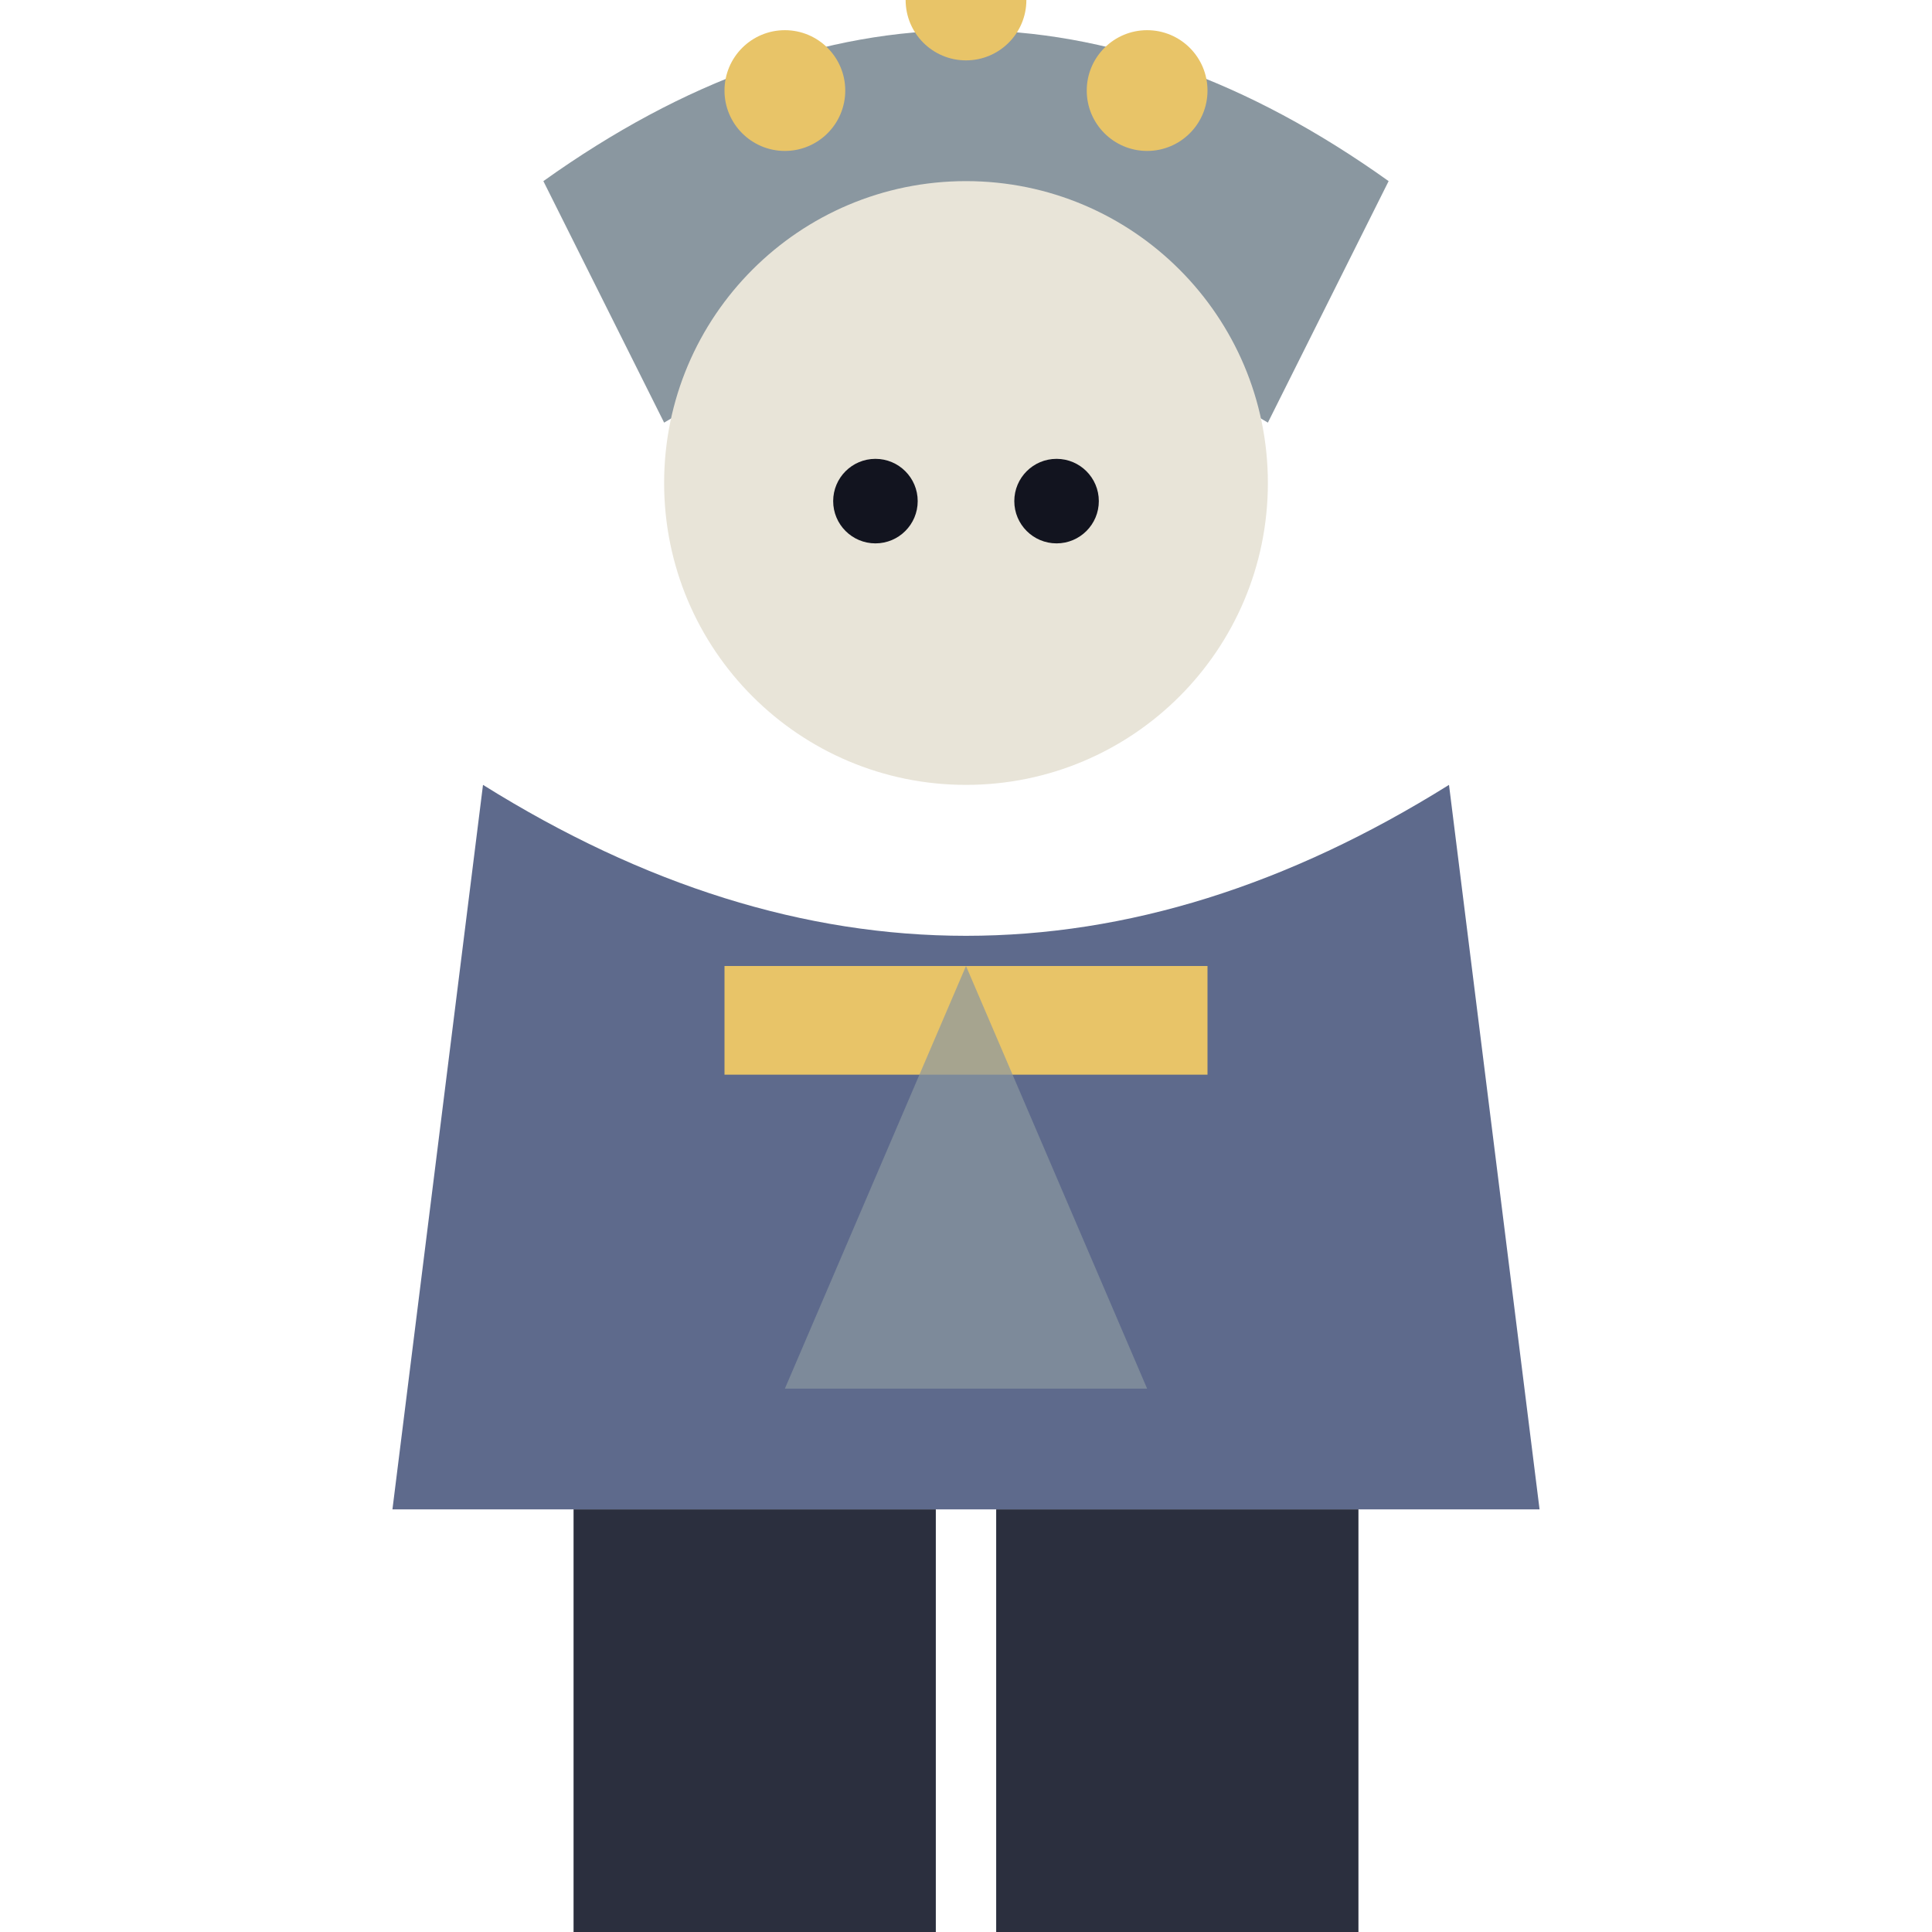
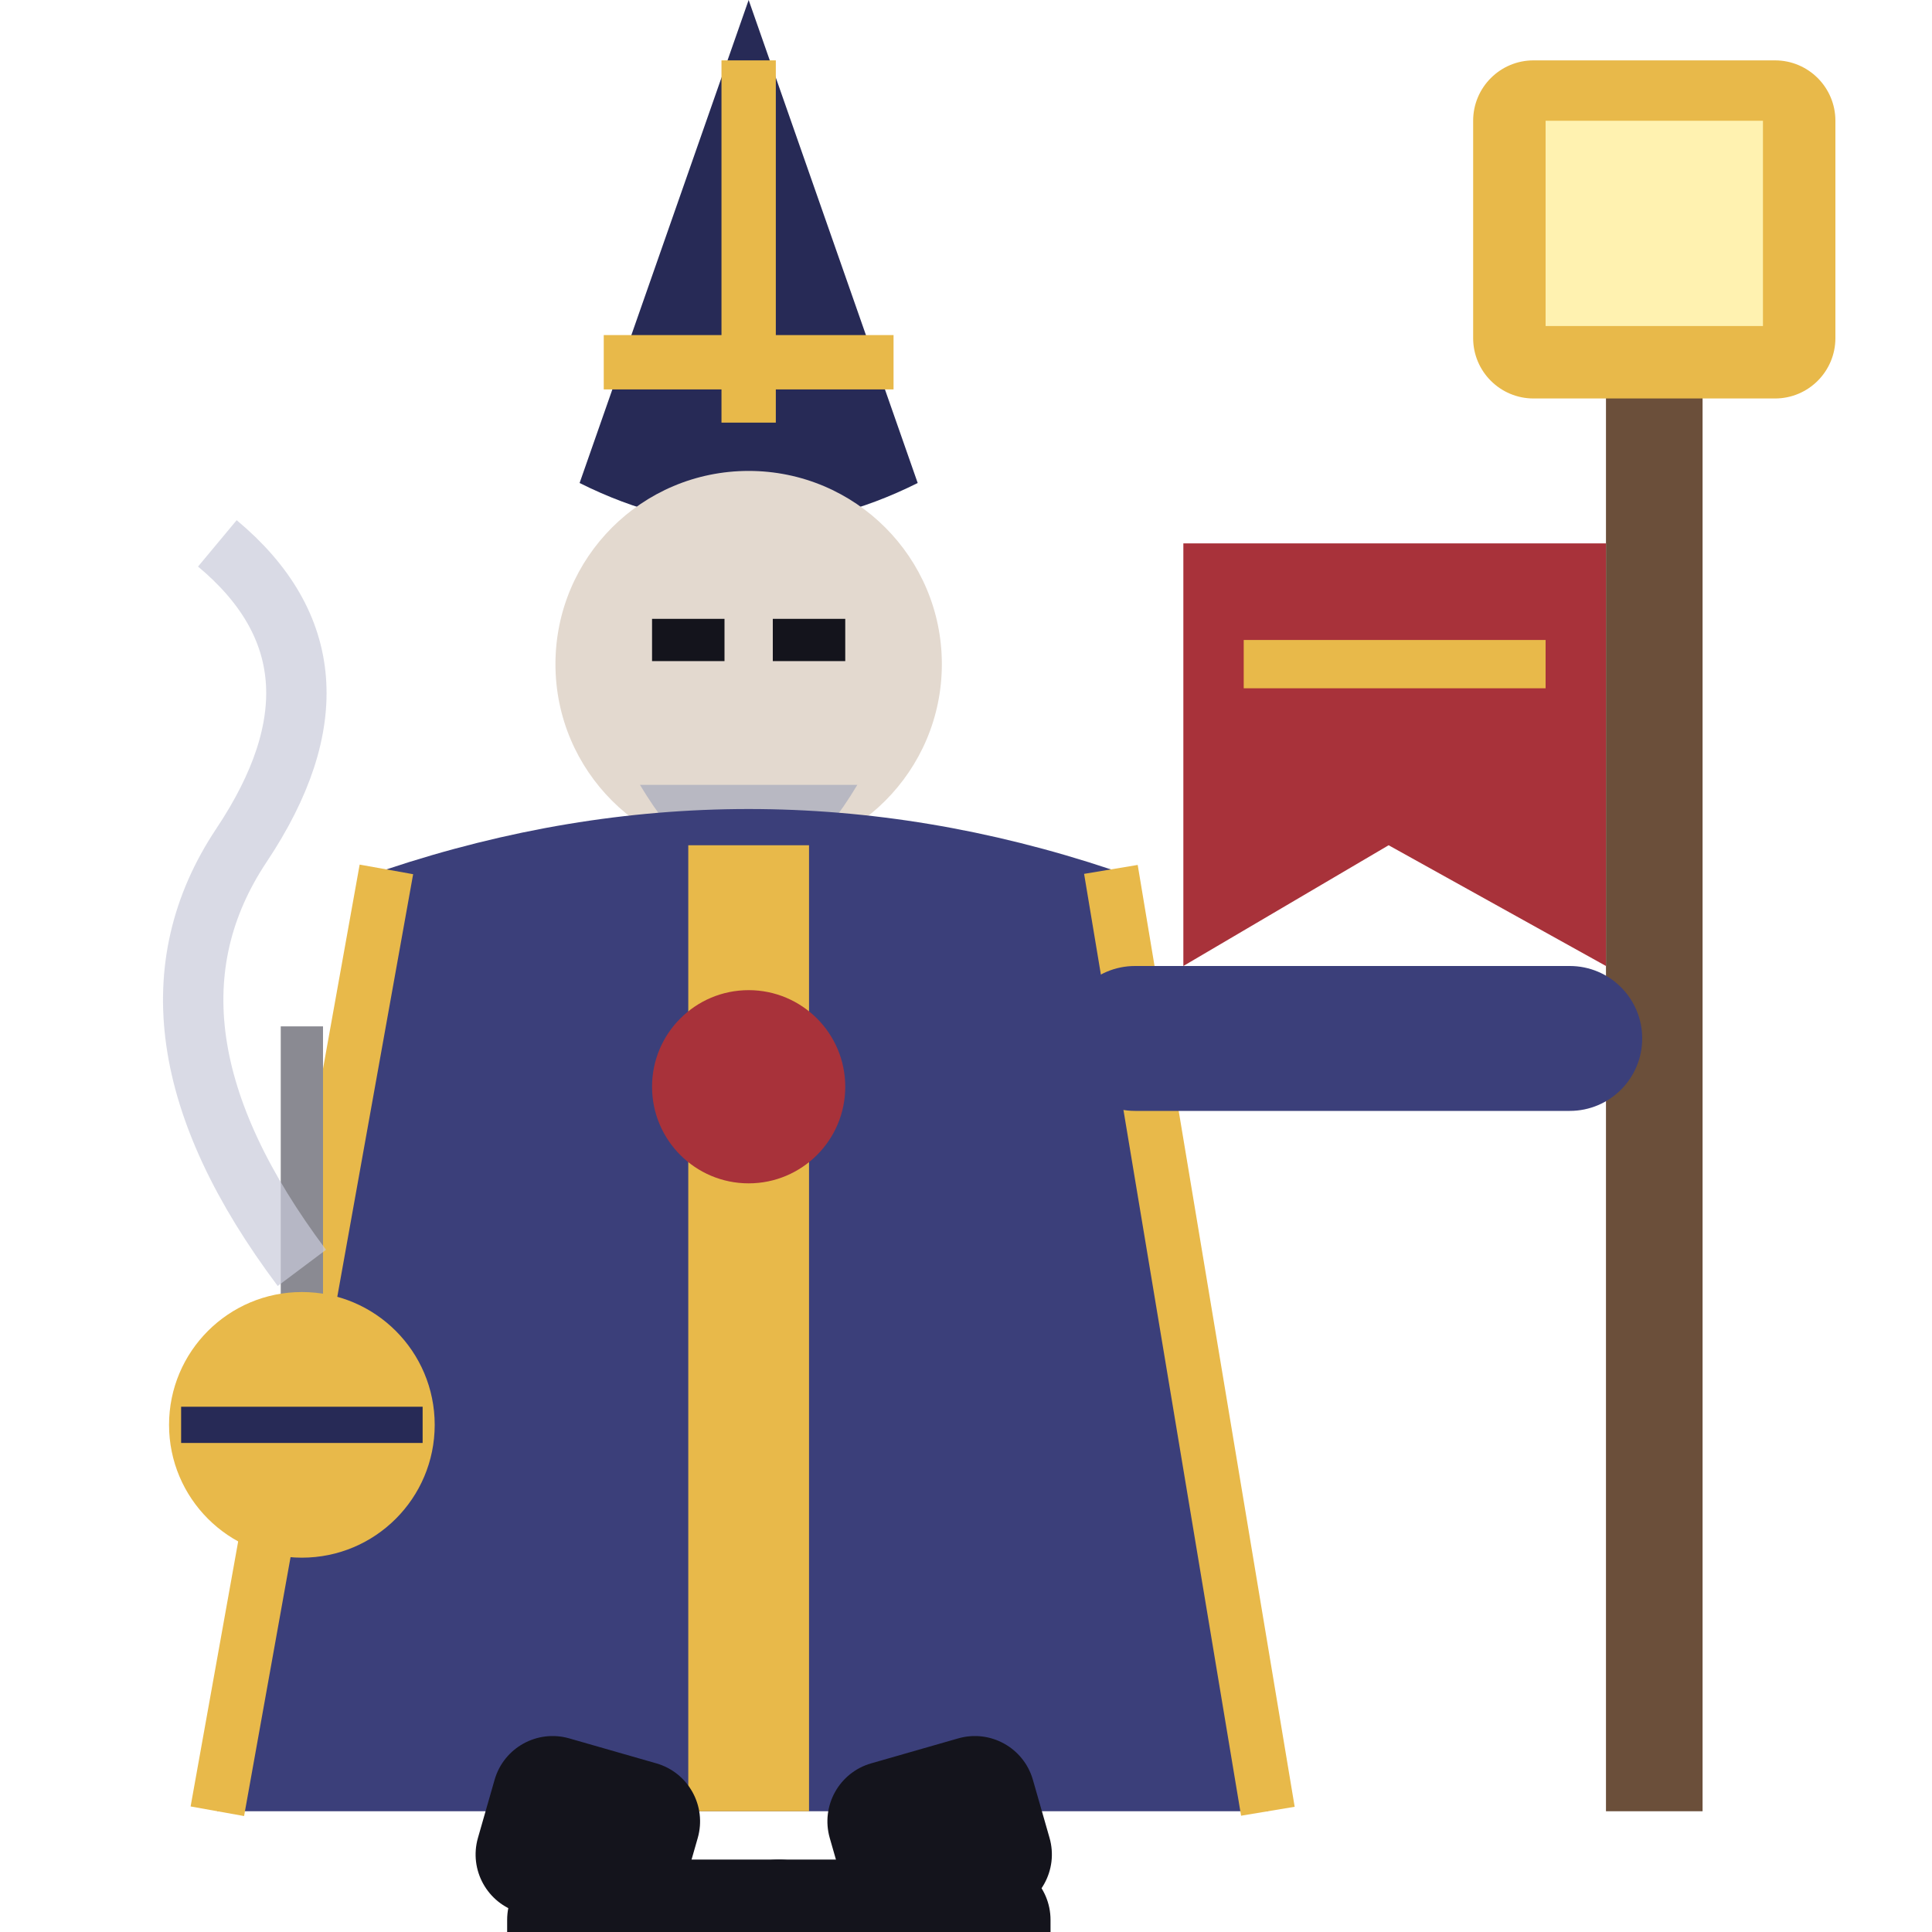
<svg xmlns="http://www.w3.org/2000/svg" viewBox="0 0 32 32">
-   <path d="M9,3 Q16,-2 23,3 L21,7 Q16,4 11,7 Z" fill="#8A97A0" />
-   <circle cx="13" cy="1.5" r="1" fill="#E8C468" />
-   <circle cx="16" cy="0" r="1" fill="#E8C468" />
-   <circle cx="19" cy="1.5" r="1" fill="#E8C468" />
-   <circle cx="16" cy="8" r="5" fill="#E8E4D8" />
-   <circle cx="14.5" cy="8.3" r="0.7" fill="#12141f" />
-   <circle cx="17.5" cy="8.3" r="0.7" fill="#12141f" />
-   <path d="M8,13 L6.5,25 L25.5,25 L24,13 Q16,18 8,13 Z" fill="#5E6A8C" />
-   <rect x="12" y="16" width="8" height="1.8" fill="#E8C468" />
-   <path d="M16,16 L13,23 L19,23 Z" fill="#8A97A0" opacity="0.7" />
-   <rect x="9.5" y="25" width="6" height="7" fill="#2B2F3E" />
-   <rect x="16.5" y="25" width="6" height="7" fill="#2B2F3E" />
+   <rect x="26.6" y="6" width="1.6" height="24" fill="#6B4F3A" />
+   <rect x="24.4" y="1" width="6" height="5.6" rx="1" fill="#E8B94A" />
+   <rect x="25.6" y="2" width="3.6" height="3.4" fill="#FFF2B0" />
+   <path d="M26.6,9 H19.6 V16 L23,14 L26.6,16 Z" fill="#A8323A" />
+   <path d="M20.6,11 H25.6" stroke="#E8B94A" stroke-width="0.8" />
+   <path d="M9.6,8 L12.4,0 L15.2,8 Q12.4,9.4 9.6,8 Z" fill="#272A56" />
+   <path d="M12.4,1 V7 M10,6 H14.8" stroke="#E8B94A" stroke-width="0.9" />
+   <circle cx="12.4" cy="11" r="3.2" fill="#E3D9CF" />
+   <path d="M10.8,10.6 h1.2 M12.8,10.6 h1.2" stroke="#14141C" stroke-width="0.7" />
+   <path d="M10.6,13 Q12.4,16 14.2,13" fill="#B8B8C2" />
+   <path d="M6.4,14.4 Q12.4,12.4 18.4,14.4 L21,30 H3.6 Z" fill="#3B3F7A" />
+   <path d="M12.4,14 V30" stroke="#E8B94A" stroke-width="2" />
+   <path d="M6.4,14.4 L3.6,30 M18.4,14.4 L21,30" stroke="#E8B94A" stroke-width="0.9" />
+   <circle cx="12.4" cy="18" r="1.6" fill="#A8323A" />
+   <path d="M5,17 V22" stroke="#8A8A92" stroke-width="0.7" />
+   <circle cx="5" cy="23.6" r="2.2" fill="#E8B94A" />
+   <path d="M3,23.6 H7" stroke="#272A56" stroke-width="0.6" />
+   <path d="M5,21 Q2,17 4,14 Q6,11 3.6,9" stroke="#C9CBDA" stroke-width="1" fill="none" opacity="0.7" />
+   <rect x="17.6" y="16" width="9.6" height="2.4" rx="1.2" fill="#3B3F7A" />
+   <rect x="8.4" y="29" width="3.5" height="3" rx="1" fill="#14141C" transform="rotate(16 10.15 29)" />
+   <rect x="13.4" y="29" width="3.5" height="3" rx="1" fill="#14141C" transform="rotate(-16 15.15 29)" />
+   <rect x="8.4" y="30.8" width="5.5" height="2.8" rx="1" fill="#14141C" />
+   <rect x="11.9" y="30.8" width="5.5" height="2.8" rx="1" fill="#14141C" />
</svg>
